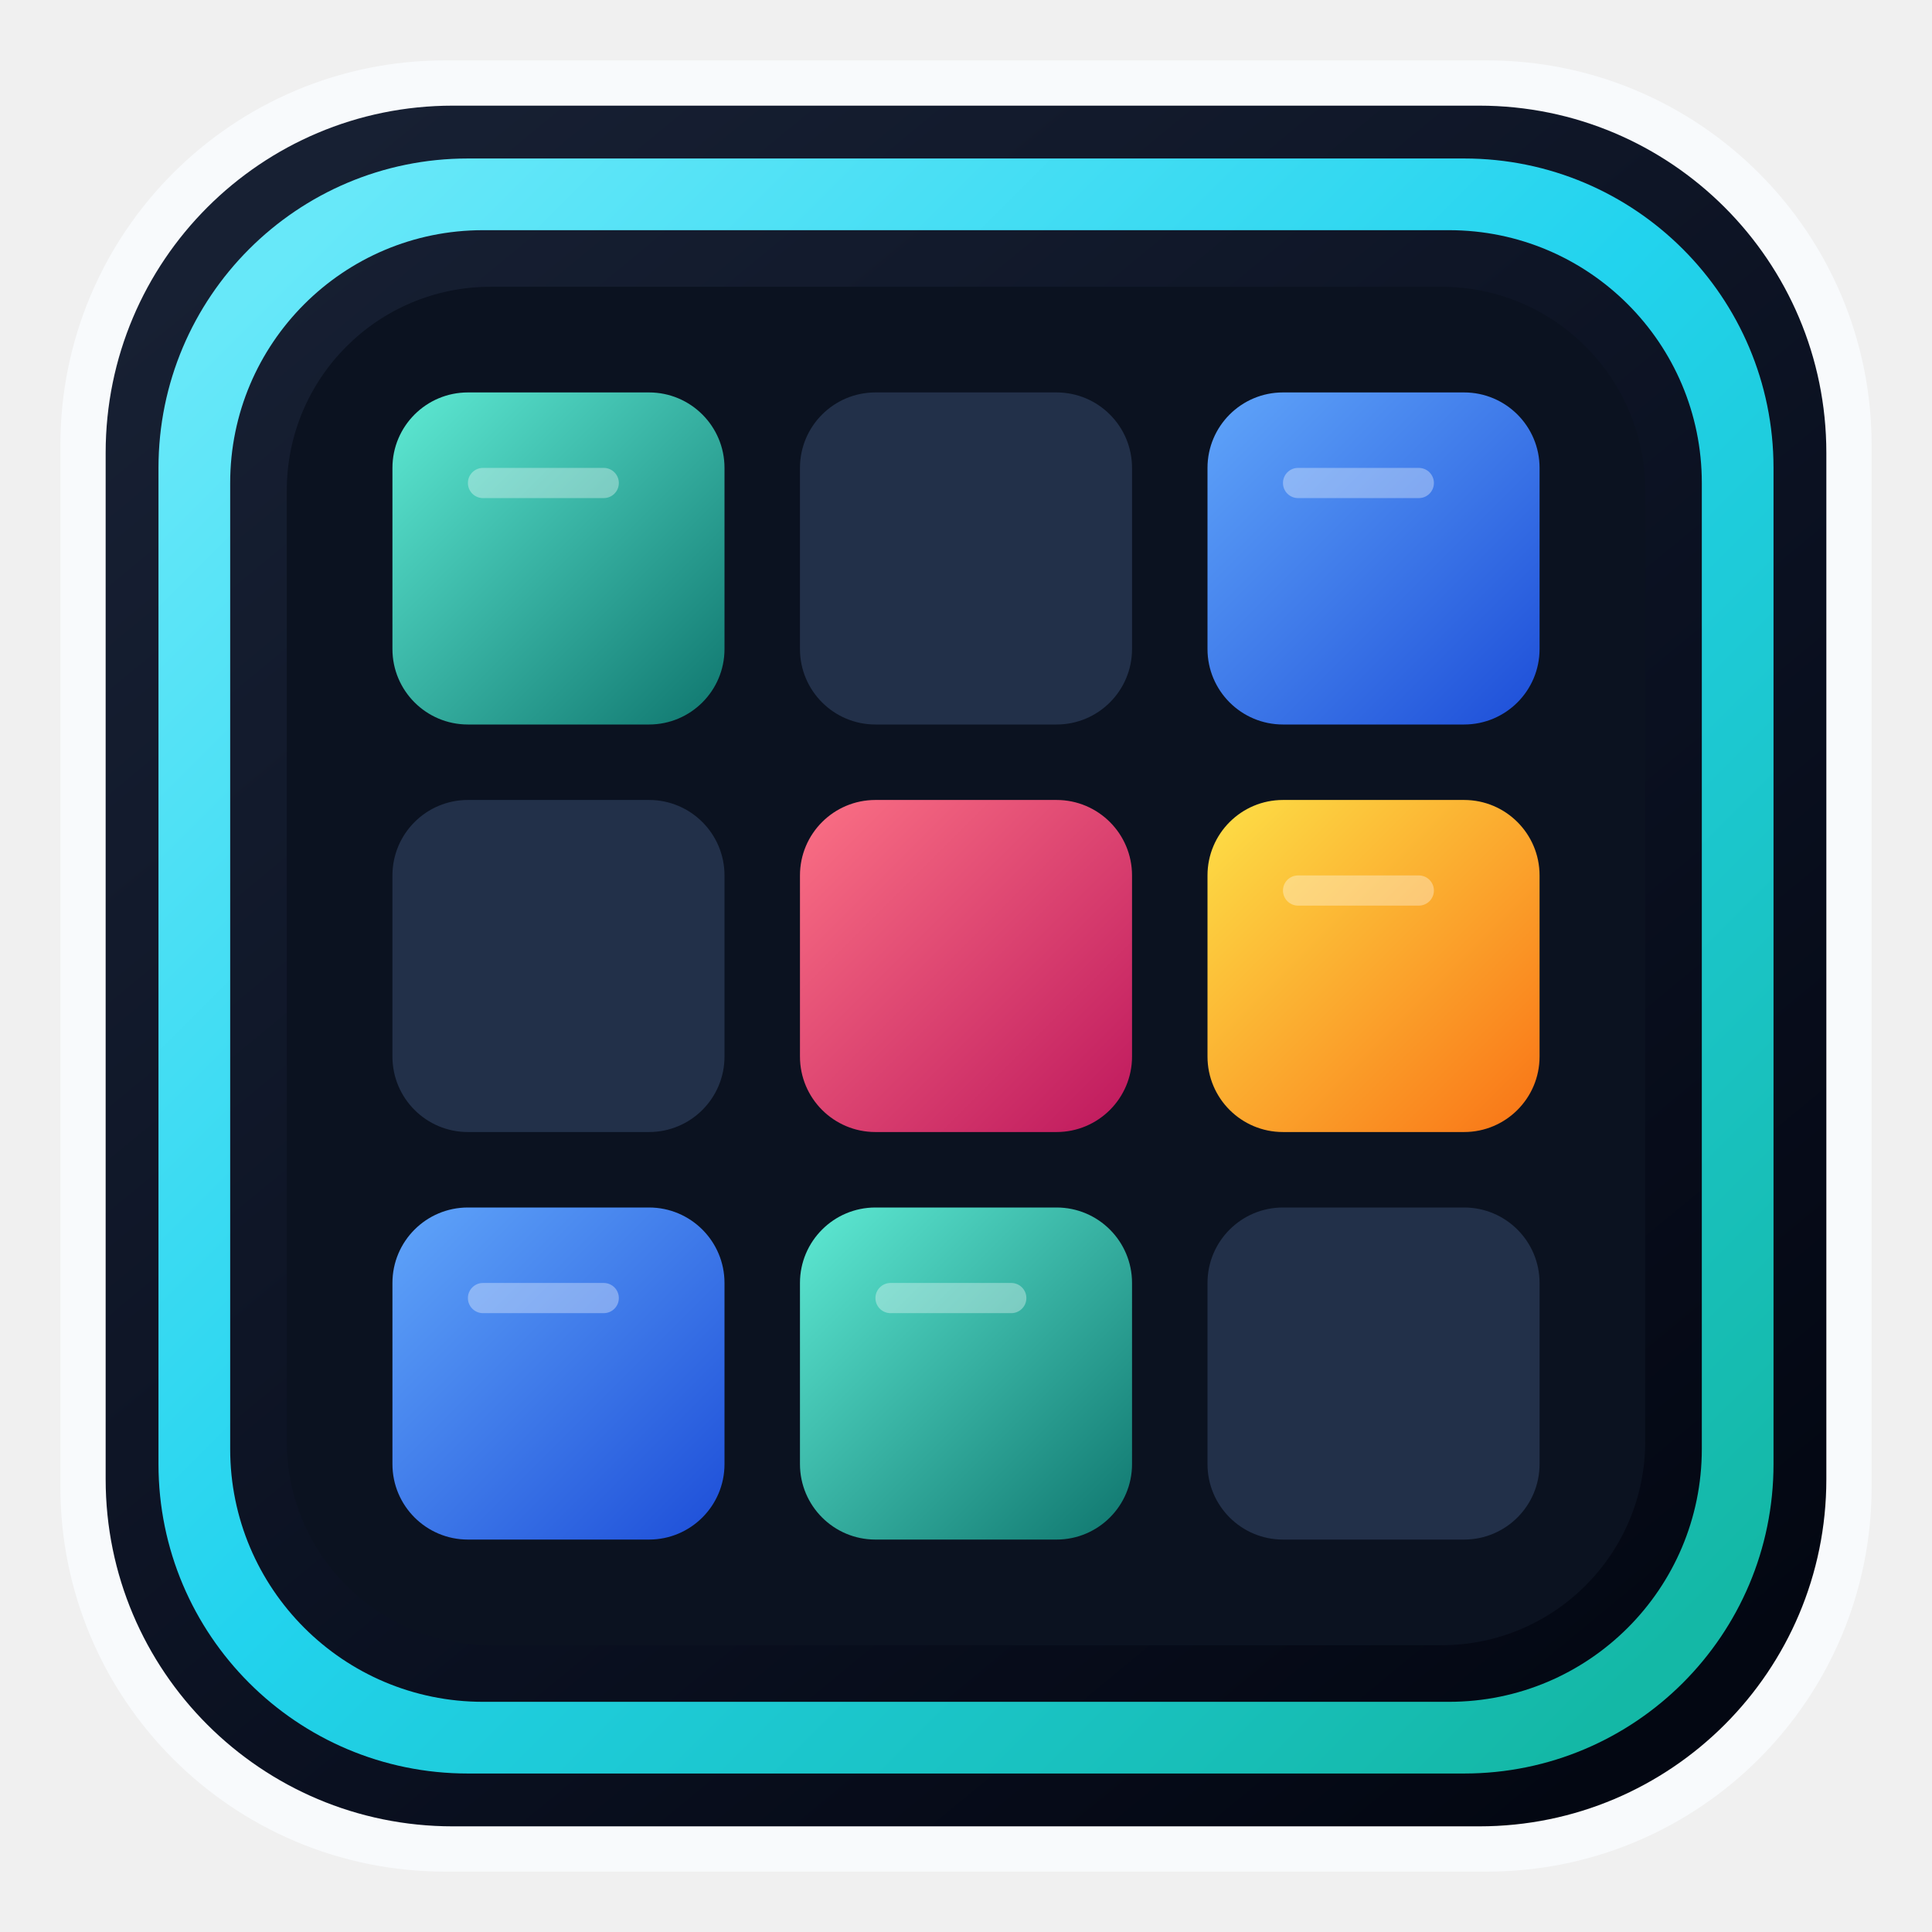
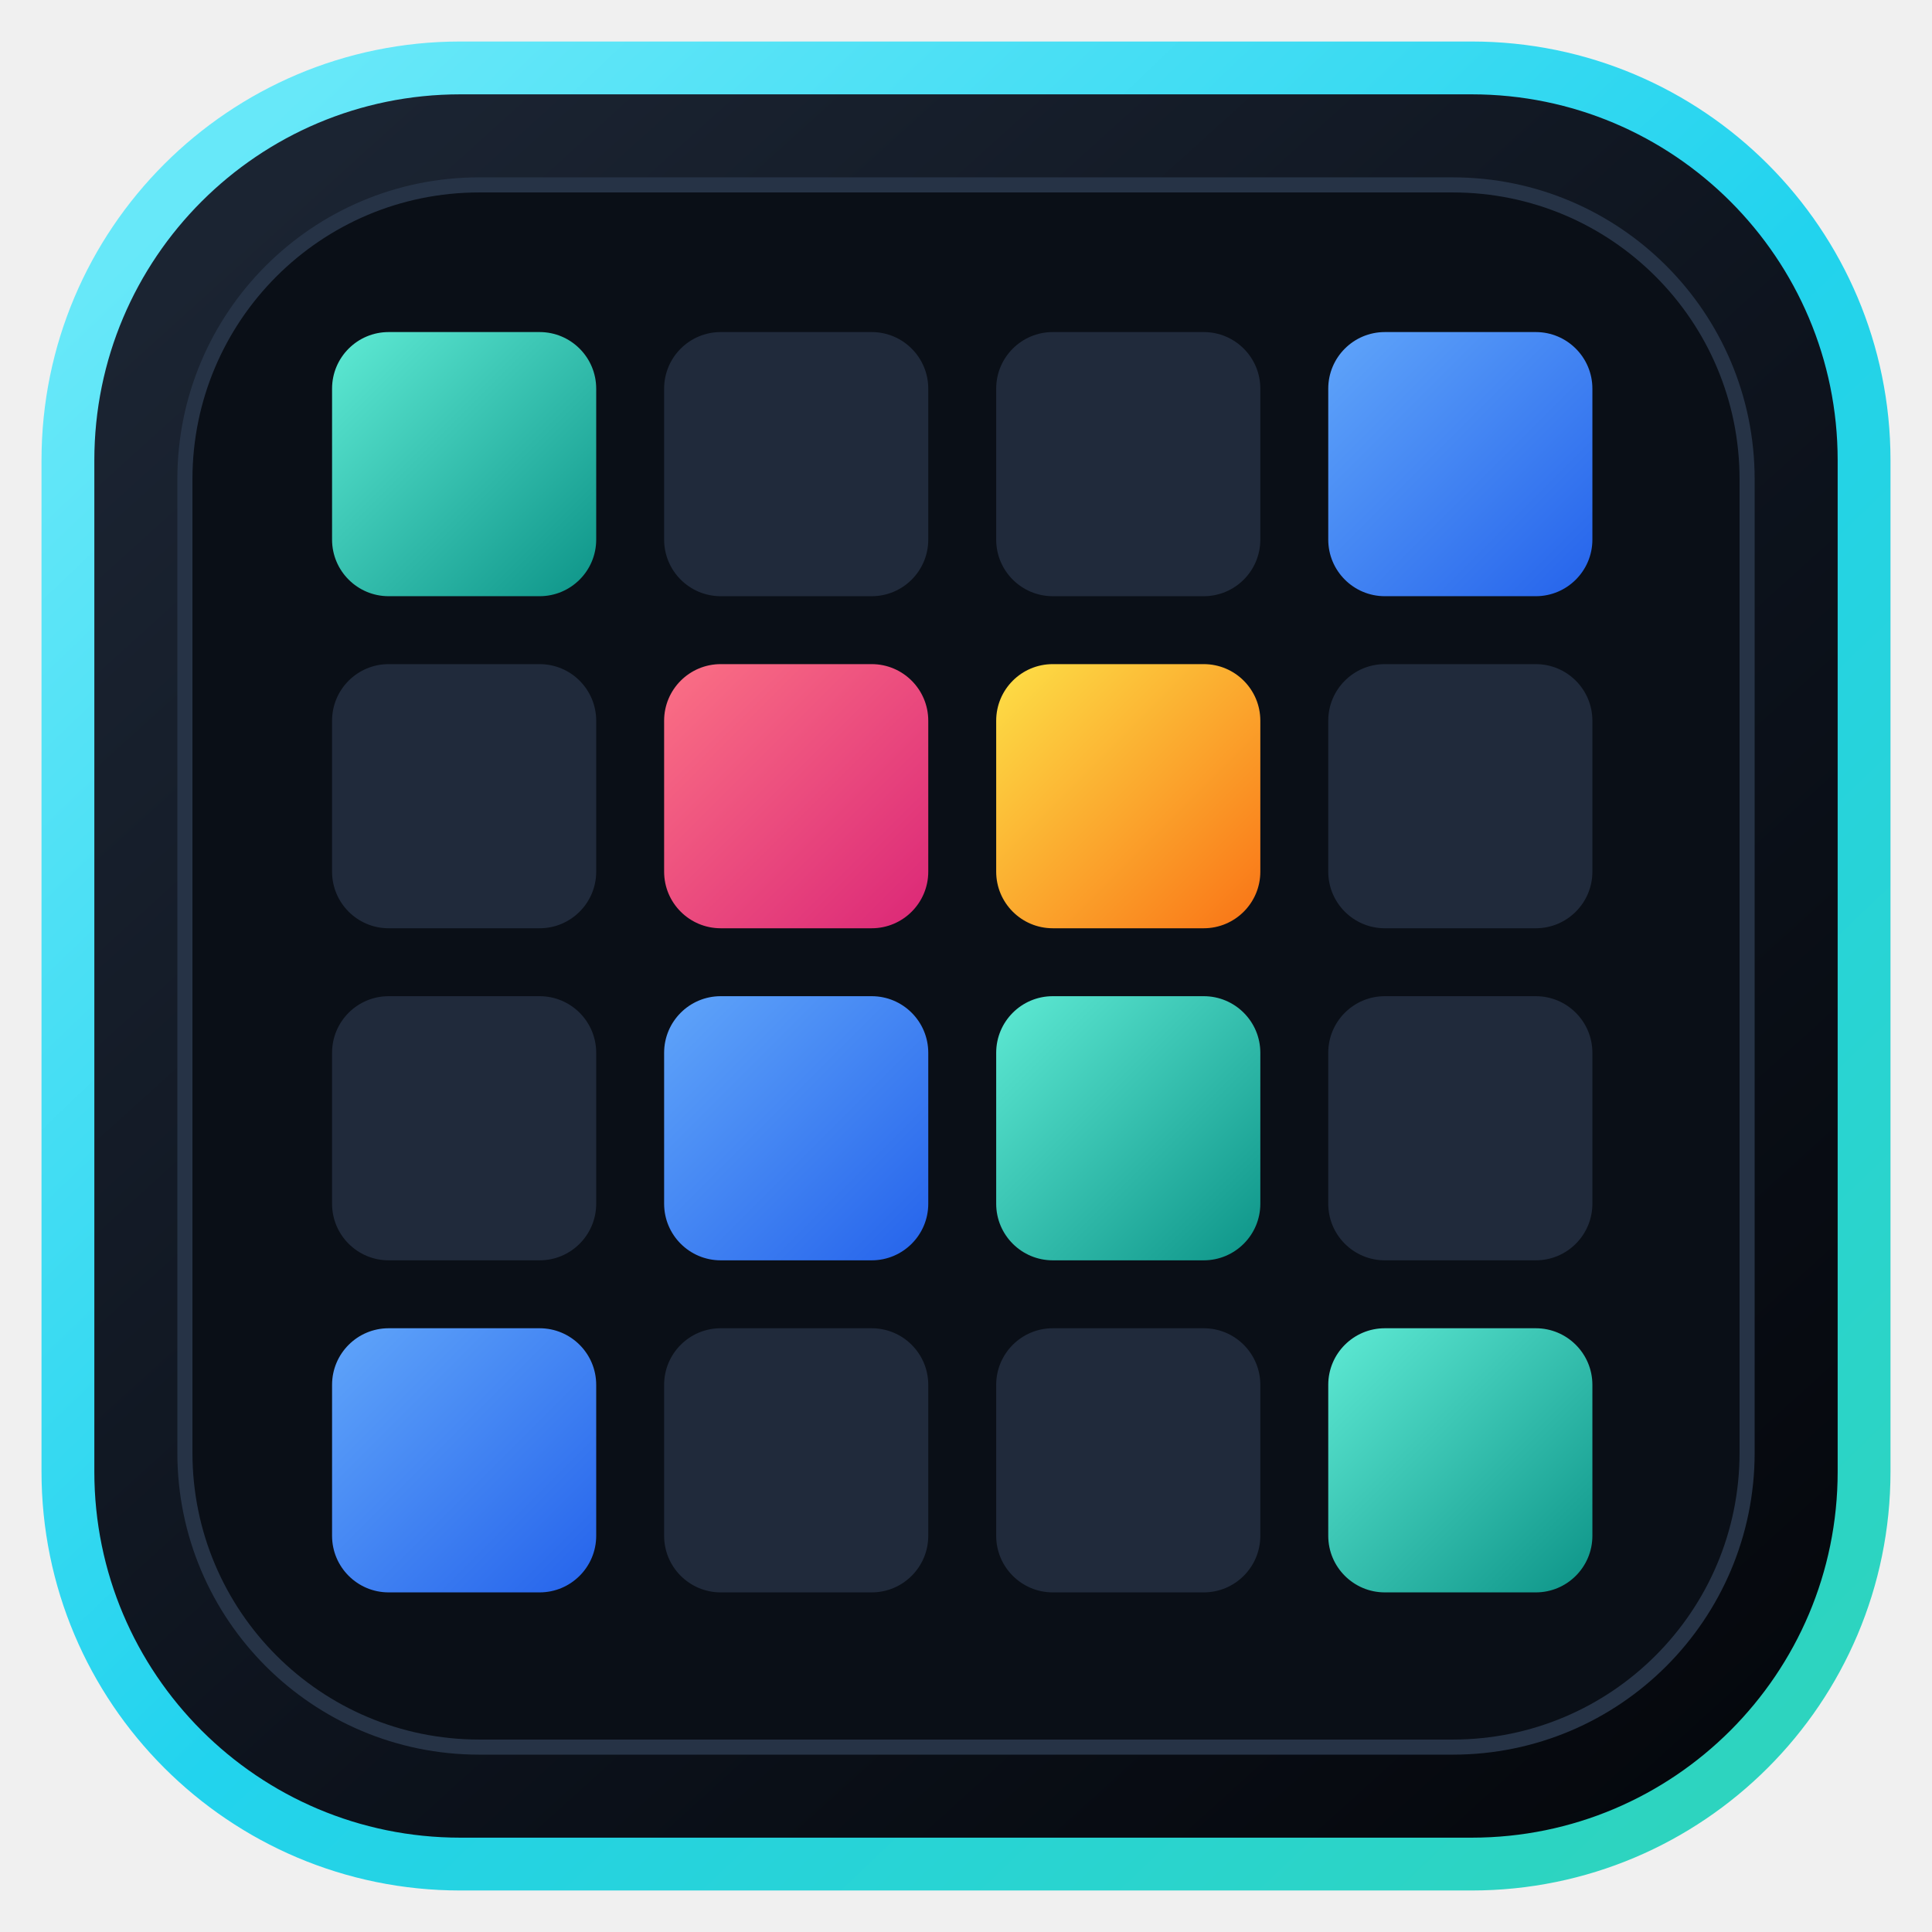
<svg xmlns="http://www.w3.org/2000/svg" viewBox="0 0 512 512" role="img" aria-label="OpenLaunchDeck">
  <defs>
-     <linearGradient id="shell" x1="80" y1="44" x2="430" y2="468" gradientUnits="userSpaceOnUse">
-       <stop offset="0" stop-color="#172033" />
-       <stop offset="0.62" stop-color="#0a1020" />
-       <stop offset="1" stop-color="#030712" />
+     <linearGradient id="shell" x1="70" y1="52" x2="450" y2="472" gradientUnits="userSpaceOnUse">
+       <stop offset="0" stop-color="#1b2432" />
+       <stop offset="0.55" stop-color="#0d131d" />
+       <stop offset="1" stop-color="#05080d" />
    </linearGradient>
-     <linearGradient id="edge" x1="72" y1="72" x2="440" y2="440" gradientUnits="userSpaceOnUse">
+     <linearGradient id="edge" x1="54" y1="48" x2="458" y2="470" gradientUnits="userSpaceOnUse">
      <stop offset="0" stop-color="#67e8f9" />
-       <stop offset="0.48" stop-color="#22d3ee" />
-       <stop offset="1" stop-color="#14b8a6" />
+       <stop offset="0.52" stop-color="#22d3ee" />
+       <stop offset="1" stop-color="#2dd4bf" />
    </linearGradient>
    <linearGradient id="teal" x1="0" y1="0" x2="1" y2="1">
      <stop offset="0" stop-color="#5eead4" />
-       <stop offset="1" stop-color="#0f766e" />
+       <stop offset="1" stop-color="#0d9488" />
    </linearGradient>
    <linearGradient id="blue" x1="0" y1="0" x2="1" y2="1">
      <stop offset="0" stop-color="#60a5fa" />
-       <stop offset="1" stop-color="#1d4ed8" />
+       <stop offset="1" stop-color="#2563eb" />
    </linearGradient>
    <linearGradient id="pink" x1="0" y1="0" x2="1" y2="1">
      <stop offset="0" stop-color="#fb7185" />
-       <stop offset="1" stop-color="#be185d" />
+       <stop offset="1" stop-color="#db2777" />
    </linearGradient>
    <linearGradient id="amber" x1="0" y1="0" x2="1" y2="1">
      <stop offset="0" stop-color="#fde047" />
      <stop offset="1" stop-color="#f97316" />
    </linearGradient>
  </defs>
-   <rect x="16" y="16" width="480" height="480" rx="102" fill="#f8fafc" />
-   <rect x="28" y="28" width="456" height="456" rx="92" fill="url(#shell)" />
-   <rect x="42" y="42" width="428" height="428" rx="82" fill="url(#edge)" />
-   <rect x="61" y="61" width="390" height="390" rx="67" fill="url(#shell)" />
-   <rect x="76" y="76" width="360" height="360" rx="54" fill="#0b1220" />
-   <g transform="translate(104 104)">
-     <rect x="0" y="0" width="88" height="88" rx="20" fill="url(#teal)" />
-     <rect x="108" y="0" width="88" height="88" rx="20" fill="#223049" />
-     <rect x="216" y="0" width="88" height="88" rx="20" fill="url(#blue)" />
-     <rect x="0" y="108" width="88" height="88" rx="20" fill="#223049" />
-     <rect x="108" y="108" width="88" height="88" rx="20" fill="url(#pink)" />
-     <rect x="216" y="108" width="88" height="88" rx="20" fill="url(#amber)" />
-     <rect x="0" y="216" width="88" height="88" rx="20" fill="url(#blue)" />
-     <rect x="108" y="216" width="88" height="88" rx="20" fill="url(#teal)" />
-     <rect x="216" y="216" width="88" height="88" rx="20" fill="#223049" />
-   </g>
-   <g opacity="0.34" fill="#ffffff">
-     <rect x="124" y="124" width="40" height="8" rx="4" />
-     <rect x="340" y="124" width="40" height="8" rx="4" />
-     <rect x="340" y="232" width="40" height="8" rx="4" />
-     <rect x="124" y="340" width="40" height="8" rx="4" />
-     <rect x="232" y="340" width="40" height="8" rx="4" />
+   <rect x="18" y="18" width="476" height="476" rx="104" fill="url(#shell)" stroke="url(#edge)" stroke-width="14" />
+   <rect x="49" y="49" width="414" height="414" rx="78" fill="#0a0f17" stroke="#263346" stroke-width="4" />
+   <g transform="translate(88 88)">
+     <rect x="0" y="0" width="70" height="70" rx="15" fill="url(#teal)" />
+     <rect x="88" y="0" width="70" height="70" rx="15" fill="#202a3b" />
+     <rect x="176" y="0" width="70" height="70" rx="15" fill="#202a3b" />
+     <rect x="264" y="0" width="70" height="70" rx="15" fill="url(#blue)" />
+     <rect x="0" y="88" width="70" height="70" rx="15" fill="#202a3b" />
+     <rect x="88" y="88" width="70" height="70" rx="15" fill="url(#pink)" />
+     <rect x="176" y="88" width="70" height="70" rx="15" fill="url(#amber)" />
+     <rect x="264" y="88" width="70" height="70" rx="15" fill="#202a3b" />
+     <rect x="0" y="176" width="70" height="70" rx="15" fill="#202a3b" />
+     <rect x="88" y="176" width="70" height="70" rx="15" fill="url(#blue)" />
+     <rect x="176" y="176" width="70" height="70" rx="15" fill="url(#teal)" />
+     <rect x="264" y="176" width="70" height="70" rx="15" fill="#202a3b" />
+     <rect x="0" y="264" width="70" height="70" rx="15" fill="url(#blue)" />
+     <rect x="88" y="264" width="70" height="70" rx="15" fill="#202a3b" />
+     <rect x="176" y="264" width="70" height="70" rx="15" fill="#202a3b" />
+     <rect x="264" y="264" width="70" height="70" rx="15" fill="url(#teal)" />
  </g>
</svg>
